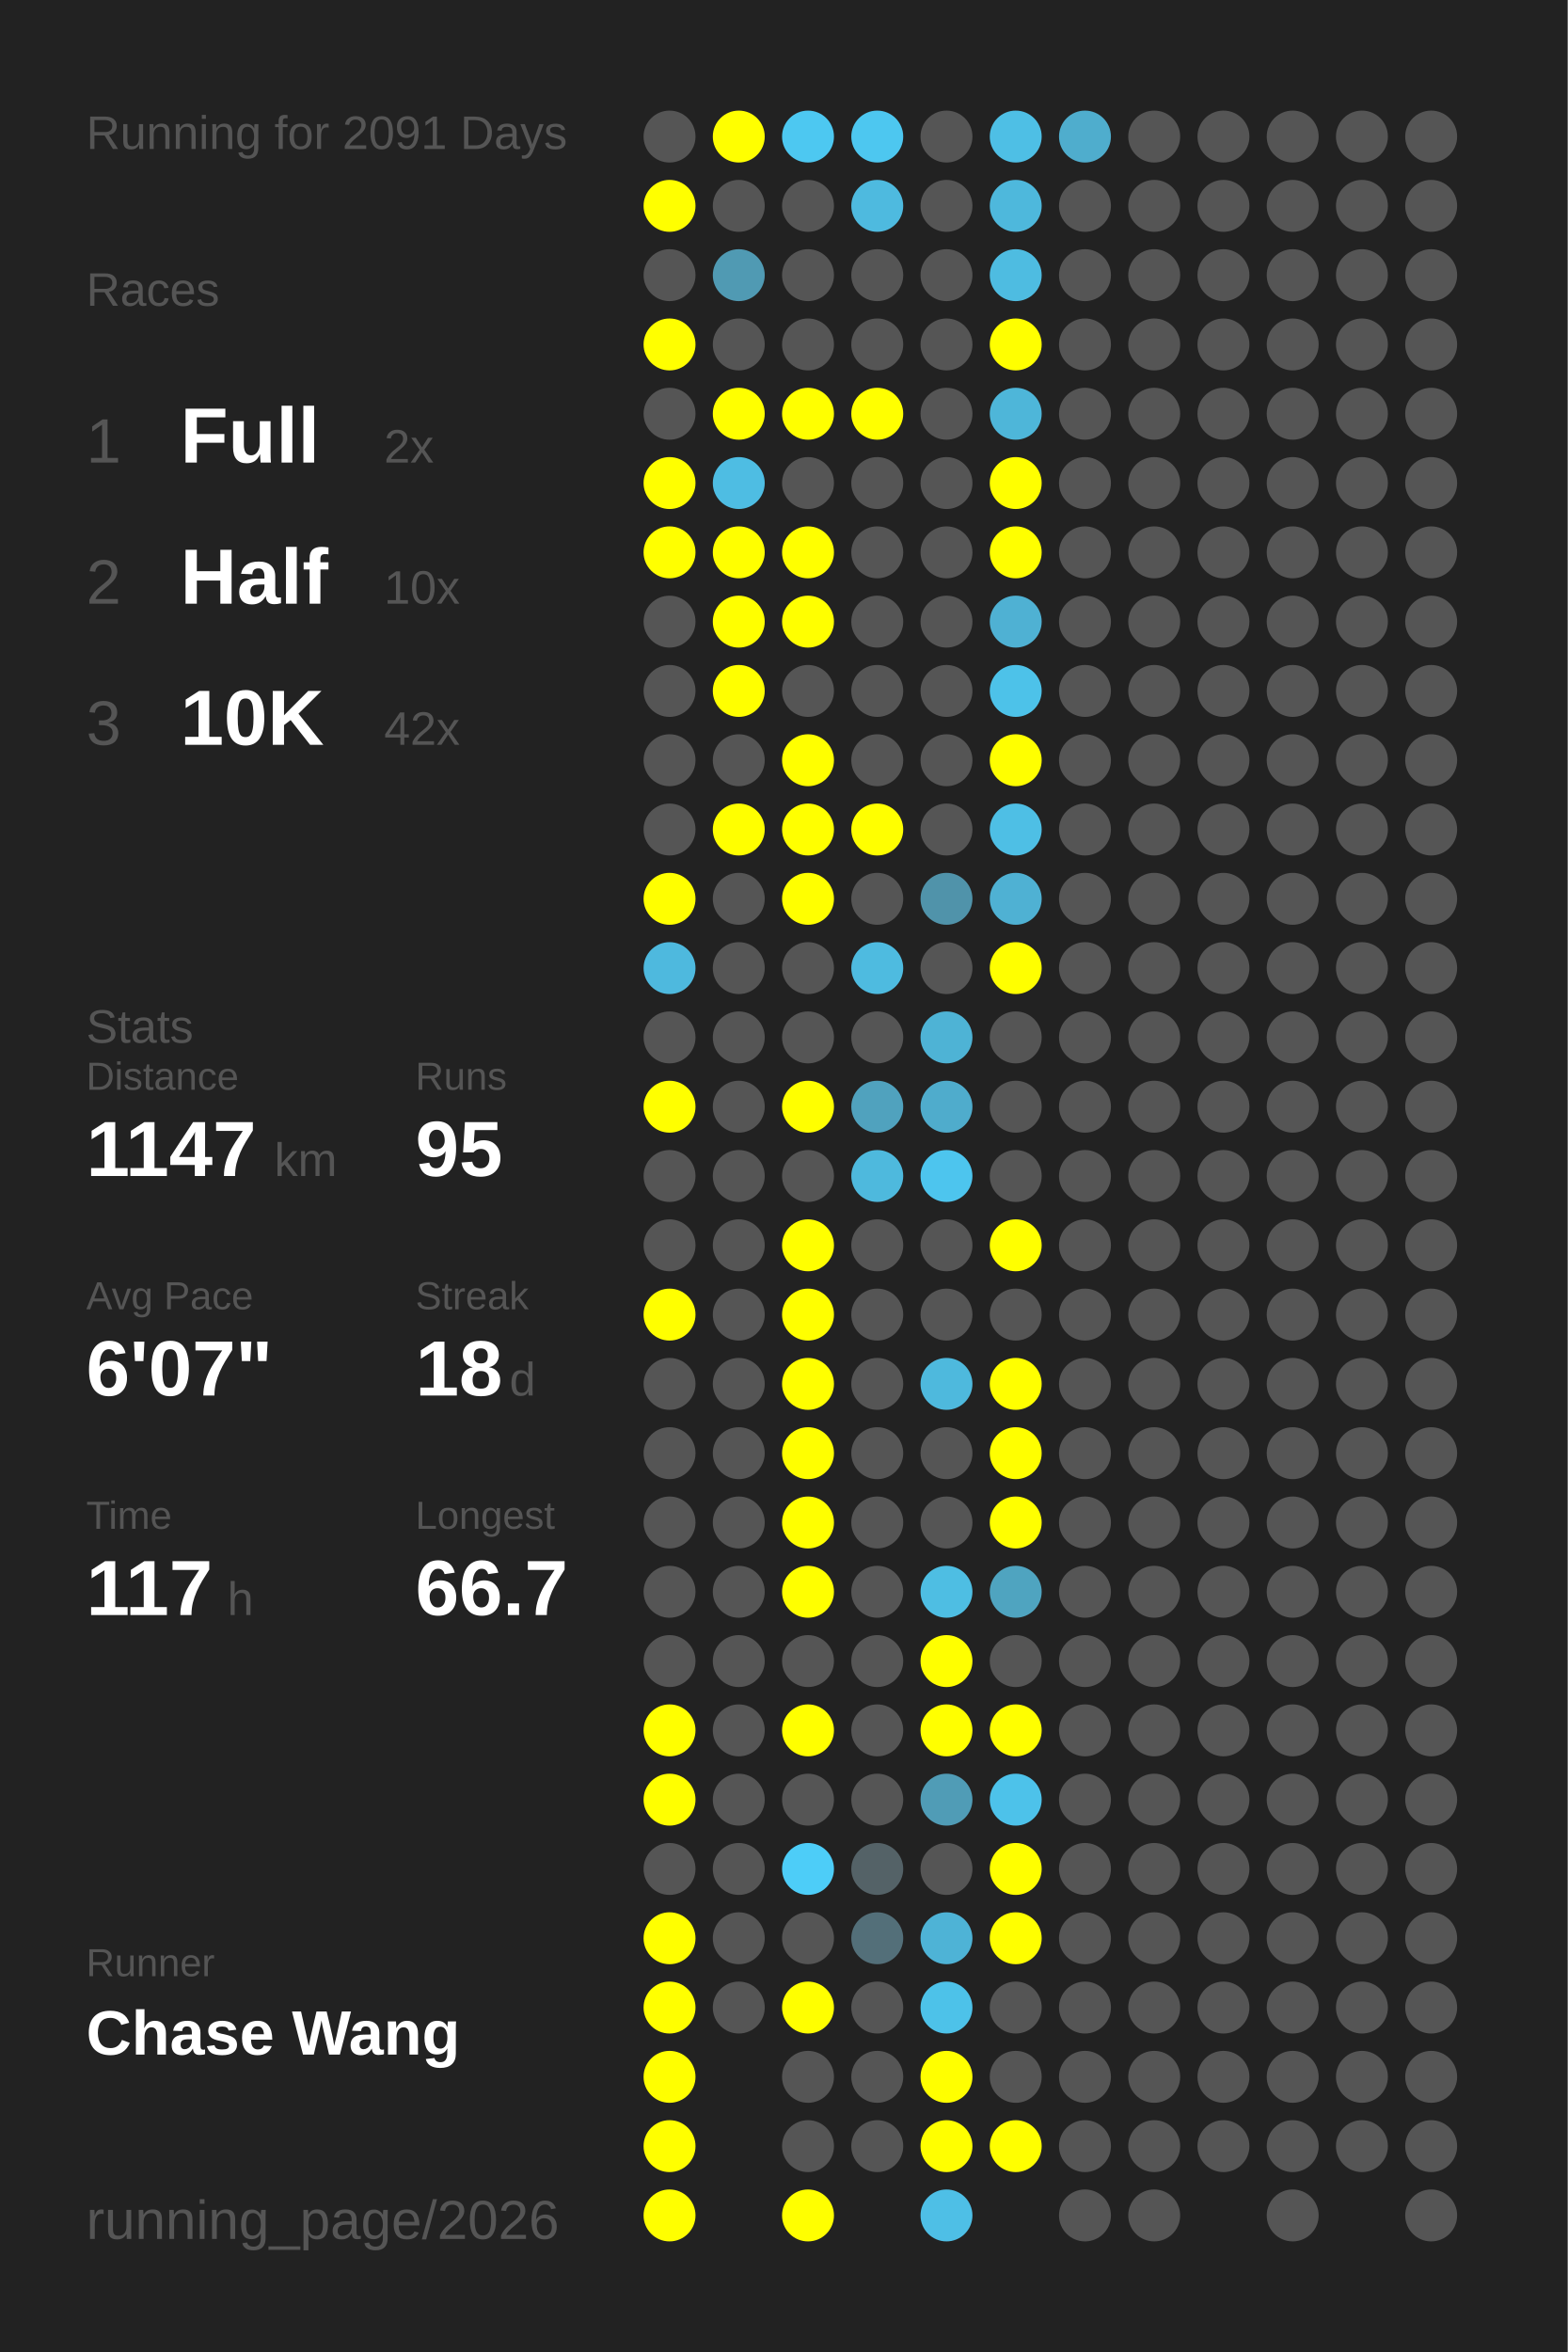
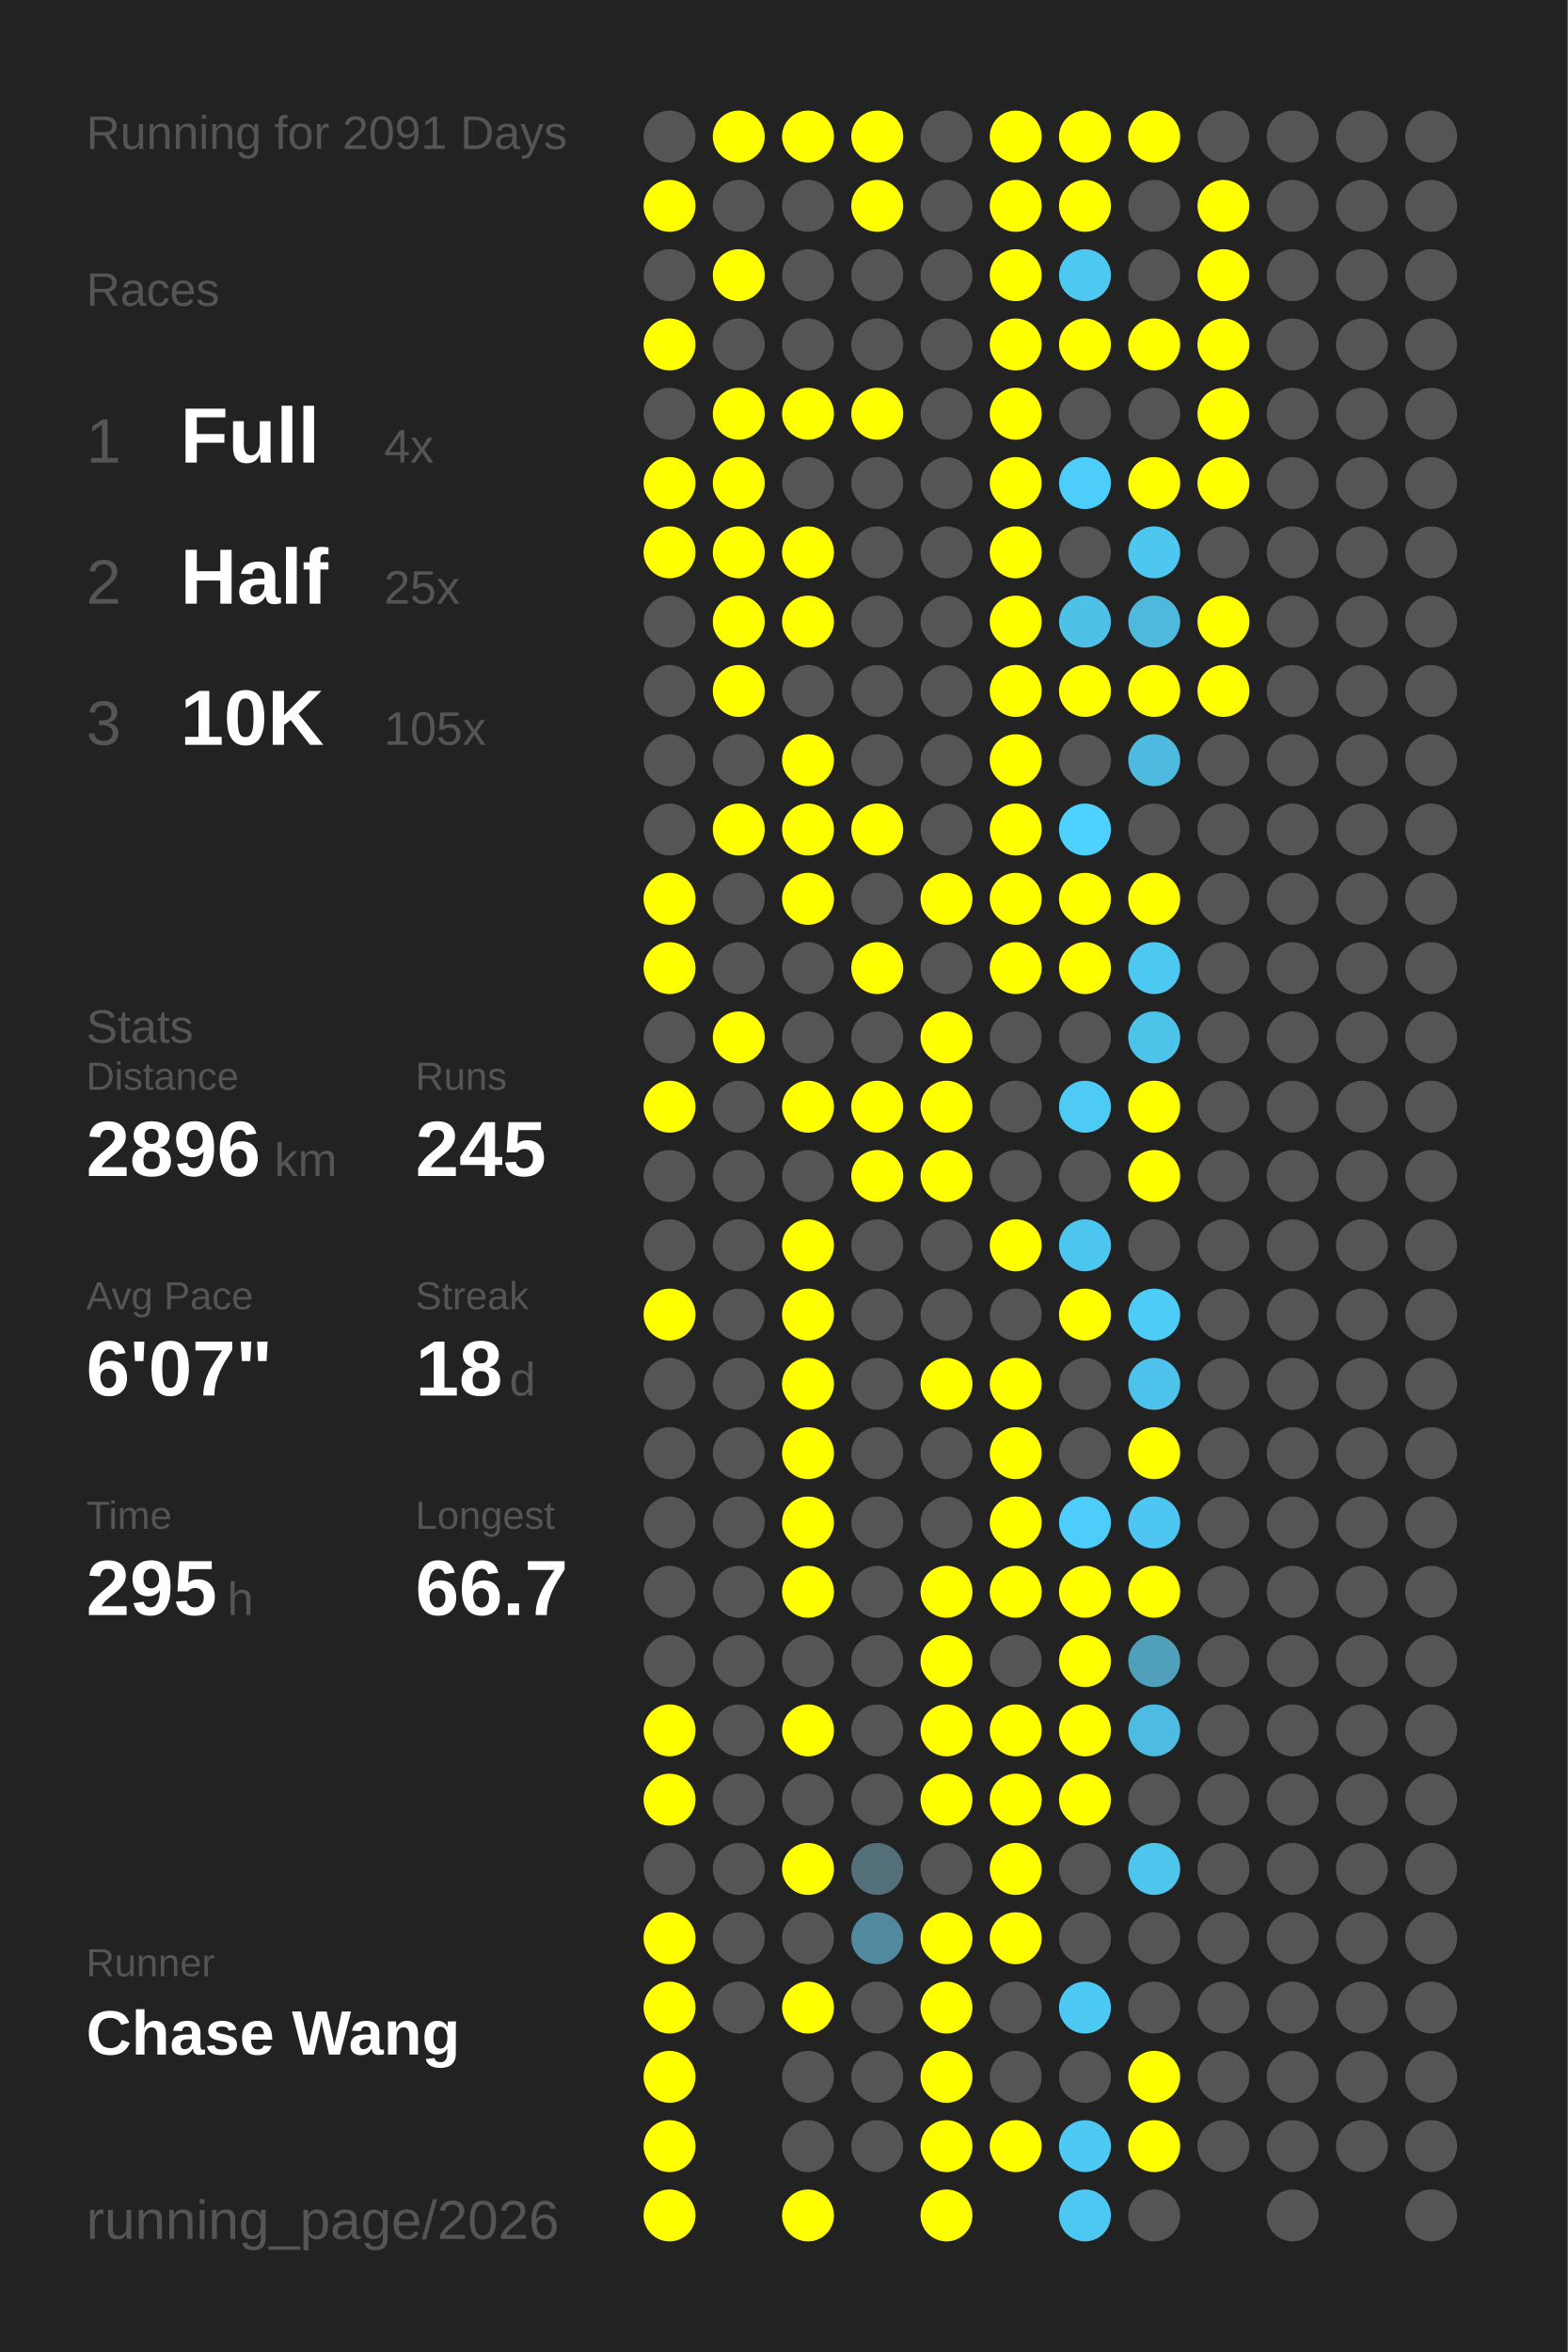
<svg xmlns="http://www.w3.org/2000/svg" baseProfile="full" height="300mm" version="1.1" viewBox="0,0,200,300" width="200mm">
  <defs />
  <rect fill="#222222" height="300" width="200" x="0" y="0" />
  <text fill="#555555" style="font-size:6px; font-family:Arial;" x="11" y="19">Running for 2091 Days</text>
  <text fill="#555555" style="font-size:6px; font-family:Arial;" x="11" y="39">Races</text>
  <text fill="#555555" style="font-size:8px; font-family:Arial;" x="11" y="59">1</text>
  <text fill="#FFFFFF" style="font-size:10px; font-family:Arial; font-weight:bold;" x="23" y="59">Full</text>
-   <text fill="#555555" style="font-size:6px; font-family:Arial;" x="49" y="59">2x</text>
+   <text fill="#555555" style="font-size:6px; font-family:Arial;" x="49" y="59">4x</text>
  <text fill="#555555" style="font-size:8px; font-family:Arial;" x="11" y="77">2</text>
  <text fill="#FFFFFF" style="font-size:10px; font-family:Arial; font-weight:bold;" x="23" y="77">Half</text>
-   <text fill="#555555" style="font-size:6px; font-family:Arial;" x="49" y="77">10x</text>
+   <text fill="#555555" style="font-size:6px; font-family:Arial;" x="49" y="77">25x</text>
  <text fill="#555555" style="font-size:8px; font-family:Arial;" x="11" y="95">3</text>
  <text fill="#FFFFFF" style="font-size:10px; font-family:Arial; font-weight:bold;" x="23" y="95">10K</text>
-   <text fill="#555555" style="font-size:6px; font-family:Arial;" x="49" y="95">42x</text>
+   <text fill="#555555" style="font-size:6px; font-family:Arial;" x="49" y="95">105x</text>
  <text fill="#555555" style="font-size:6px; font-family:Arial;" x="11" y="133">Stats</text>
  <text fill="#555555" style="font-size:5px; font-family:Arial;" x="11" y="139">Distance</text>
-   <text fill="#FFFFFF" style="font-size:10px; font-family:Arial; font-weight:bold;" x="11" y="150">1147</text>
+   <text fill="#FFFFFF" style="font-size:10px; font-family:Arial; font-weight:bold;" x="11" y="150">2896</text>
  <text fill="#555555" style="font-size:6px; font-family:Arial;" x="35" y="150">km</text>
  <text fill="#555555" style="font-size:5px; font-family:Arial;" x="53" y="139">Runs</text>
-   <text fill="#FFFFFF" style="font-size:10px; font-family:Arial; font-weight:bold;" x="53" y="150">95</text>
+   <text fill="#FFFFFF" style="font-size:10px; font-family:Arial; font-weight:bold;" x="53" y="150">245</text>
  <text fill="#555555" style="font-size:5px; font-family:Arial;" x="11" y="167">Avg Pace</text>
  <text fill="#FFFFFF" style="font-size:10px; font-family:Arial; font-weight:bold;" x="11" y="178">6'07"</text>
  <text fill="#555555" style="font-size:5px; font-family:Arial;" x="53" y="167">Streak</text>
  <text fill="#FFFFFF" style="font-size:10px; font-family:Arial; font-weight:bold;" x="53" y="178">18</text>
  <text fill="#555555" style="font-size:6px; font-family:Arial;" x="65" y="178">d</text>
  <text fill="#555555" style="font-size:5px; font-family:Arial;" x="11" y="195">Time</text>
-   <text fill="#FFFFFF" style="font-size:10px; font-family:Arial; font-weight:bold;" x="11" y="206">117</text>
+   <text fill="#FFFFFF" style="font-size:10px; font-family:Arial; font-weight:bold;" x="11" y="206">295</text>
  <text fill="#555555" style="font-size:6px; font-family:Arial;" x="29" y="206">h</text>
  <text fill="#555555" style="font-size:5px; font-family:Arial;" x="53" y="195">Longest</text>
  <text fill="#FFFFFF" style="font-size:10px; font-family:Arial; font-weight:bold;" x="53" y="206">66.7</text>
  <text fill="#555555" style="font-size:5px; font-family:Arial;" x="11" y="252.065">Runner</text>
  <text fill="#FFFFFF" style="font-size:8px; font-family:Arial; font-weight:bold;" x="11" y="262.065">Chase Wang</text>
  <text fill="#555555" style="font-size:7px; font-family:Arial;" x="11" y="285.581">running_page/2026</text>
  <circle cx="85.417" cy="17.419" fill="#555555" r="3.312" />
  <circle cx="85.417" cy="26.258" fill="#FFFF00" r="3.312" />
  <circle cx="85.417" cy="35.097" fill="#555555" r="3.312" />
  <circle cx="85.417" cy="43.935" fill="#FFFF00" r="3.312" />
  <circle cx="85.417" cy="52.774" fill="#555555" r="3.312" />
  <circle cx="85.417" cy="61.613" fill="#FFFF00" r="3.312" />
  <circle cx="85.417" cy="70.452" fill="#FFFF00" r="3.312" />
  <circle cx="85.417" cy="79.29" fill="#555555" r="3.312" />
  <circle cx="85.417" cy="88.129" fill="#555555" r="3.312" />
  <circle cx="85.417" cy="96.968" fill="#555555" r="3.312" />
  <circle cx="85.417" cy="105.806" fill="#555555" r="3.312" />
  <circle cx="85.417" cy="114.645" fill="#FFFF00" r="3.312" />
-   <circle cx="85.417" cy="123.484" fill="#4eb9de" r="3.312" />
+   <circle cx="85.417" cy="123.484" fill="#FFFF00" r="3.312" />
  <circle cx="85.417" cy="132.323" fill="#555555" r="3.312" />
  <circle cx="85.417" cy="141.161" fill="#FFFF00" r="3.312" />
  <circle cx="85.417" cy="150" fill="#555555" r="3.312" />
  <circle cx="85.417" cy="158.839" fill="#555555" r="3.312" />
  <circle cx="85.417" cy="167.677" fill="#FFFF00" r="3.312" />
  <circle cx="85.417" cy="176.516" fill="#555555" r="3.312" />
  <circle cx="85.417" cy="185.355" fill="#555555" r="3.312" />
  <circle cx="85.417" cy="194.194" fill="#555555" r="3.312" />
  <circle cx="85.417" cy="203.032" fill="#555555" r="3.312" />
  <circle cx="85.417" cy="211.871" fill="#555555" r="3.312" />
  <circle cx="85.417" cy="220.71" fill="#FFFF00" r="3.312" />
  <circle cx="85.417" cy="229.548" fill="#FFFF00" r="3.312" />
  <circle cx="85.417" cy="238.387" fill="#555555" r="3.312" />
  <circle cx="85.417" cy="247.226" fill="#FFFF00" r="3.312" />
  <circle cx="85.417" cy="256.065" fill="#FFFF00" r="3.312" />
  <circle cx="85.417" cy="264.903" fill="#FFFF00" r="3.312" />
  <circle cx="85.417" cy="273.742" fill="#FFFF00" r="3.312" />
  <circle cx="85.417" cy="282.581" fill="#FFFF00" r="3.312" />
  <circle cx="94.25" cy="17.419" fill="#FFFF00" r="3.312" />
  <circle cx="94.25" cy="26.258" fill="#555555" r="3.312" />
-   <circle cx="94.25" cy="35.097" fill="#509ab3" r="3.312" />
+   <circle cx="94.25" cy="35.097" fill="#FFFF00" r="3.312" />
  <circle cx="94.25" cy="43.935" fill="#555555" r="3.312" />
  <circle cx="94.25" cy="52.774" fill="#FFFF00" r="3.312" />
-   <circle cx="94.25" cy="61.613" fill="#4ebde3" r="3.312" />
+   <circle cx="94.25" cy="61.613" fill="#FFFF00" r="3.312" />
  <circle cx="94.25" cy="70.452" fill="#FFFF00" r="3.312" />
  <circle cx="94.25" cy="79.29" fill="#FFFF00" r="3.312" />
  <circle cx="94.25" cy="88.129" fill="#FFFF00" r="3.312" />
  <circle cx="94.25" cy="96.968" fill="#555555" r="3.312" />
  <circle cx="94.25" cy="105.806" fill="#FFFF00" r="3.312" />
  <circle cx="94.25" cy="114.645" fill="#555555" r="3.312" />
  <circle cx="94.25" cy="123.484" fill="#555555" r="3.312" />
-   <circle cx="94.25" cy="132.323" fill="#555555" r="3.312" />
+   <circle cx="94.25" cy="132.323" fill="#FFFF00" r="3.312" />
  <circle cx="94.25" cy="141.161" fill="#555555" r="3.312" />
  <circle cx="94.25" cy="150" fill="#555555" r="3.312" />
  <circle cx="94.25" cy="158.839" fill="#555555" r="3.312" />
  <circle cx="94.25" cy="167.677" fill="#555555" r="3.312" />
  <circle cx="94.25" cy="176.516" fill="#555555" r="3.312" />
  <circle cx="94.25" cy="185.355" fill="#555555" r="3.312" />
  <circle cx="94.25" cy="194.194" fill="#555555" r="3.312" />
  <circle cx="94.25" cy="203.032" fill="#555555" r="3.312" />
  <circle cx="94.25" cy="211.871" fill="#555555" r="3.312" />
  <circle cx="94.25" cy="220.71" fill="#555555" r="3.312" />
  <circle cx="94.25" cy="229.548" fill="#555555" r="3.312" />
  <circle cx="94.25" cy="238.387" fill="#555555" r="3.312" />
  <circle cx="94.25" cy="247.226" fill="#555555" r="3.312" />
  <circle cx="94.25" cy="256.065" fill="#555555" r="3.312" />
-   <circle cx="103.083" cy="17.419" fill="#4dc8f1" r="3.312" />
+   <circle cx="103.083" cy="17.419" fill="#FFFF00" r="3.312" />
  <circle cx="103.083" cy="26.258" fill="#555555" r="3.312" />
  <circle cx="103.083" cy="35.097" fill="#555555" r="3.312" />
  <circle cx="103.083" cy="43.935" fill="#555555" r="3.312" />
  <circle cx="103.083" cy="52.774" fill="#FFFF00" r="3.312" />
  <circle cx="103.083" cy="61.613" fill="#555555" r="3.312" />
  <circle cx="103.083" cy="70.452" fill="#FFFF00" r="3.312" />
  <circle cx="103.083" cy="79.29" fill="#FFFF00" r="3.312" />
  <circle cx="103.083" cy="88.129" fill="#555555" r="3.312" />
  <circle cx="103.083" cy="96.968" fill="#FFFF00" r="3.312" />
  <circle cx="103.083" cy="105.806" fill="#FFFF00" r="3.312" />
  <circle cx="103.083" cy="114.645" fill="#FFFF00" r="3.312" />
  <circle cx="103.083" cy="123.484" fill="#555555" r="3.312" />
  <circle cx="103.083" cy="132.323" fill="#555555" r="3.312" />
  <circle cx="103.083" cy="141.161" fill="#FFFF00" r="3.312" />
  <circle cx="103.083" cy="150" fill="#555555" r="3.312" />
  <circle cx="103.083" cy="158.839" fill="#FFFF00" r="3.312" />
  <circle cx="103.083" cy="167.677" fill="#FFFF00" r="3.312" />
  <circle cx="103.083" cy="176.516" fill="#FFFF00" r="3.312" />
  <circle cx="103.083" cy="185.355" fill="#FFFF00" r="3.312" />
  <circle cx="103.083" cy="194.194" fill="#FFFF00" r="3.312" />
  <circle cx="103.083" cy="203.032" fill="#FFFF00" r="3.312" />
  <circle cx="103.083" cy="211.871" fill="#555555" r="3.312" />
  <circle cx="103.083" cy="220.71" fill="#FFFF00" r="3.312" />
  <circle cx="103.083" cy="229.548" fill="#555555" r="3.312" />
-   <circle cx="103.083" cy="238.387" fill="#4dcdf8" r="3.312" />
+   <circle cx="103.083" cy="238.387" fill="#FFFF00" r="3.312" />
  <circle cx="103.083" cy="247.226" fill="#555555" r="3.312" />
  <circle cx="103.083" cy="256.065" fill="#FFFF00" r="3.312" />
  <circle cx="103.083" cy="264.903" fill="#555555" r="3.312" />
  <circle cx="103.083" cy="273.742" fill="#555555" r="3.312" />
  <circle cx="103.083" cy="282.581" fill="#FFFF00" r="3.312" />
-   <circle cx="111.917" cy="17.419" fill="#4dc7f0" r="3.312" />
-   <circle cx="111.917" cy="26.258" fill="#4ebadf" r="3.312" />
+   <circle cx="111.917" cy="17.419" fill="#FFFF00" r="3.312" />
+   <circle cx="111.917" cy="26.258" fill="#FFFF00" r="3.312" />
  <circle cx="111.917" cy="35.097" fill="#555555" r="3.312" />
  <circle cx="111.917" cy="43.935" fill="#555555" r="3.312" />
  <circle cx="111.917" cy="52.774" fill="#FFFF00" r="3.312" />
  <circle cx="111.917" cy="61.613" fill="#555555" r="3.312" />
  <circle cx="111.917" cy="70.452" fill="#555555" r="3.312" />
  <circle cx="111.917" cy="79.29" fill="#555555" r="3.312" />
  <circle cx="111.917" cy="88.129" fill="#555555" r="3.312" />
  <circle cx="111.917" cy="96.968" fill="#555555" r="3.312" />
  <circle cx="111.917" cy="105.806" fill="#FFFF00" r="3.312" />
  <circle cx="111.917" cy="114.645" fill="#555555" r="3.312" />
-   <circle cx="111.917" cy="123.484" fill="#4ebbe0" r="3.312" />
+   <circle cx="111.917" cy="123.484" fill="#FFFF00" r="3.312" />
  <circle cx="111.917" cy="132.323" fill="#555555" r="3.312" />
-   <circle cx="111.917" cy="141.161" fill="#50a2be" r="3.312" />
-   <circle cx="111.917" cy="150" fill="#4eb9dd" r="3.312" />
+   <circle cx="111.917" cy="141.161" fill="#FFFF00" r="3.312" />
+   <circle cx="111.917" cy="150" fill="#FFFF00" r="3.312" />
  <circle cx="111.917" cy="158.839" fill="#555555" r="3.312" />
  <circle cx="111.917" cy="167.677" fill="#555555" r="3.312" />
  <circle cx="111.917" cy="176.516" fill="#555555" r="3.312" />
  <circle cx="111.917" cy="185.355" fill="#555555" r="3.312" />
  <circle cx="111.917" cy="194.194" fill="#555555" r="3.312" />
  <circle cx="111.917" cy="203.032" fill="#555555" r="3.312" />
  <circle cx="111.917" cy="211.871" fill="#555555" r="3.312" />
  <circle cx="111.917" cy="220.71" fill="#555555" r="3.312" />
  <circle cx="111.917" cy="229.548" fill="#555555" r="3.312" />
-   <circle cx="111.917" cy="238.387" fill="#546267" r="3.312" />
-   <circle cx="111.917" cy="247.226" fill="#536f79" r="3.312" />
+   <circle cx="111.917" cy="238.387" fill="#53707a" r="3.312" />
+   <circle cx="111.917" cy="247.226" fill="#518a9e" r="3.312" />
  <circle cx="111.917" cy="256.065" fill="#555555" r="3.312" />
  <circle cx="111.917" cy="264.903" fill="#555555" r="3.312" />
  <circle cx="111.917" cy="273.742" fill="#555555" r="3.312" />
  <circle cx="120.75" cy="17.419" fill="#555555" r="3.312" />
  <circle cx="120.75" cy="26.258" fill="#555555" r="3.312" />
  <circle cx="120.75" cy="35.097" fill="#555555" r="3.312" />
  <circle cx="120.75" cy="43.935" fill="#555555" r="3.312" />
  <circle cx="120.75" cy="52.774" fill="#555555" r="3.312" />
  <circle cx="120.75" cy="61.613" fill="#555555" r="3.312" />
  <circle cx="120.75" cy="70.452" fill="#555555" r="3.312" />
  <circle cx="120.75" cy="79.29" fill="#555555" r="3.312" />
  <circle cx="120.75" cy="88.129" fill="#555555" r="3.312" />
  <circle cx="120.75" cy="96.968" fill="#555555" r="3.312" />
  <circle cx="120.75" cy="105.806" fill="#555555" r="3.312" />
-   <circle cx="120.75" cy="114.645" fill="#5093aa" r="3.312" />
+   <circle cx="120.75" cy="114.645" fill="#FFFF00" r="3.312" />
  <circle cx="120.75" cy="123.484" fill="#555555" r="3.312" />
-   <circle cx="120.75" cy="132.323" fill="#4eb3d5" r="3.312" />
-   <circle cx="120.75" cy="141.161" fill="#4faccc" r="3.312" />
-   <circle cx="120.75" cy="150" fill="#4dc5ee" r="3.312" />
+   <circle cx="120.75" cy="132.323" fill="#FFFF00" r="3.312" />
+   <circle cx="120.75" cy="141.161" fill="#FFFF00" r="3.312" />
+   <circle cx="120.75" cy="150" fill="#FFFF00" r="3.312" />
  <circle cx="120.75" cy="158.839" fill="#555555" r="3.312" />
  <circle cx="120.75" cy="167.677" fill="#555555" r="3.312" />
-   <circle cx="120.75" cy="176.516" fill="#4eb9dd" r="3.312" />
+   <circle cx="120.75" cy="176.516" fill="#FFFF00" r="3.312" />
  <circle cx="120.75" cy="185.355" fill="#555555" r="3.312" />
  <circle cx="120.75" cy="194.194" fill="#555555" r="3.312" />
-   <circle cx="120.75" cy="203.032" fill="#4ebee3" r="3.312" />
+   <circle cx="120.75" cy="203.032" fill="#FFFF00" r="3.312" />
  <circle cx="120.75" cy="211.871" fill="#FFFF00" r="3.312" />
  <circle cx="120.75" cy="220.71" fill="#FFFF00" r="3.312" />
-   <circle cx="120.75" cy="229.548" fill="#509cb6" r="3.312" />
+   <circle cx="120.75" cy="229.548" fill="#FFFF00" r="3.312" />
  <circle cx="120.75" cy="238.387" fill="#555555" r="3.312" />
-   <circle cx="120.75" cy="247.226" fill="#4eb3d6" r="3.312" />
-   <circle cx="120.75" cy="256.065" fill="#4dc2e9" r="3.312" />
+   <circle cx="120.75" cy="247.226" fill="#FFFF00" r="3.312" />
+   <circle cx="120.75" cy="256.065" fill="#FFFF00" r="3.312" />
  <circle cx="120.75" cy="264.903" fill="#FFFF00" r="3.312" />
  <circle cx="120.75" cy="273.742" fill="#FFFF00" r="3.312" />
-   <circle cx="120.75" cy="282.581" fill="#4ebfe6" r="3.312" />
-   <circle cx="129.583" cy="17.419" fill="#4ebfe5" r="3.312" />
-   <circle cx="129.583" cy="26.258" fill="#4eb8dc" r="3.312" />
-   <circle cx="129.583" cy="35.097" fill="#4ebce1" r="3.312" />
+   <circle cx="120.75" cy="282.581" fill="#FFFF00" r="3.312" />
+   <circle cx="129.583" cy="17.419" fill="#FFFF00" r="3.312" />
+   <circle cx="129.583" cy="26.258" fill="#FFFF00" r="3.312" />
+   <circle cx="129.583" cy="35.097" fill="#FFFF00" r="3.312" />
  <circle cx="129.583" cy="43.935" fill="#FFFF00" r="3.312" />
-   <circle cx="129.583" cy="52.774" fill="#4eb6d9" r="3.312" />
+   <circle cx="129.583" cy="52.774" fill="#FFFF00" r="3.312" />
  <circle cx="129.583" cy="61.613" fill="#FFFF00" r="3.312" />
  <circle cx="129.583" cy="70.452" fill="#FFFF00" r="3.312" />
-   <circle cx="129.583" cy="79.29" fill="#4fb1d3" r="3.312" />
-   <circle cx="129.583" cy="88.129" fill="#4dc2e9" r="3.312" />
+   <circle cx="129.583" cy="79.29" fill="#FFFF00" r="3.312" />
+   <circle cx="129.583" cy="88.129" fill="#FFFF00" r="3.312" />
  <circle cx="129.583" cy="96.968" fill="#FFFF00" r="3.312" />
-   <circle cx="129.583" cy="105.806" fill="#4ebfe5" r="3.312" />
-   <circle cx="129.583" cy="114.645" fill="#4fb1d3" r="3.312" />
+   <circle cx="129.583" cy="105.806" fill="#FFFF00" r="3.312" />
+   <circle cx="129.583" cy="114.645" fill="#FFFF00" r="3.312" />
  <circle cx="129.583" cy="123.484" fill="#FFFF00" r="3.312" />
  <circle cx="129.583" cy="132.323" fill="#555555" r="3.312" />
  <circle cx="129.583" cy="141.161" fill="#555555" r="3.312" />
  <circle cx="129.583" cy="150" fill="#555555" r="3.312" />
  <circle cx="129.583" cy="158.839" fill="#FFFF00" r="3.312" />
  <circle cx="129.583" cy="167.677" fill="#555555" r="3.312" />
  <circle cx="129.583" cy="176.516" fill="#FFFF00" r="3.312" />
  <circle cx="129.583" cy="185.355" fill="#FFFF00" r="3.312" />
  <circle cx="129.583" cy="194.194" fill="#FFFF00" r="3.312" />
-   <circle cx="129.583" cy="203.032" fill="#4fa4c0" r="3.312" />
+   <circle cx="129.583" cy="203.032" fill="#FFFF00" r="3.312" />
  <circle cx="129.583" cy="211.871" fill="#555555" r="3.312" />
  <circle cx="129.583" cy="220.71" fill="#FFFF00" r="3.312" />
-   <circle cx="129.583" cy="229.548" fill="#4dc2ea" r="3.312" />
+   <circle cx="129.583" cy="229.548" fill="#FFFF00" r="3.312" />
  <circle cx="129.583" cy="238.387" fill="#FFFF00" r="3.312" />
  <circle cx="129.583" cy="247.226" fill="#FFFF00" r="3.312" />
  <circle cx="129.583" cy="256.065" fill="#555555" r="3.312" />
  <circle cx="129.583" cy="264.903" fill="#555555" r="3.312" />
  <circle cx="129.583" cy="273.742" fill="#FFFF00" r="3.312" />
-   <circle cx="138.417" cy="17.419" fill="#4fadcd" r="3.312" />
-   <circle cx="138.417" cy="26.258" fill="#555555" r="3.312" />
-   <circle cx="138.417" cy="35.097" fill="#555555" r="3.312" />
-   <circle cx="138.417" cy="43.935" fill="#555555" r="3.312" />
+   <circle cx="138.417" cy="17.419" fill="#FFFF00" r="3.312" />
+   <circle cx="138.417" cy="26.258" fill="#FFFF00" r="3.312" />
+   <circle cx="138.417" cy="35.097" fill="#4dc8f1" r="3.312" />
+   <circle cx="138.417" cy="43.935" fill="#FFFF00" r="3.312" />
  <circle cx="138.417" cy="52.774" fill="#555555" r="3.312" />
-   <circle cx="138.417" cy="61.613" fill="#555555" r="3.312" />
+   <circle cx="138.417" cy="61.613" fill="#4dcefa" r="3.312" />
  <circle cx="138.417" cy="70.452" fill="#555555" r="3.312" />
-   <circle cx="138.417" cy="79.29" fill="#555555" r="3.312" />
-   <circle cx="138.417" cy="88.129" fill="#555555" r="3.312" />
+   <circle cx="138.417" cy="79.29" fill="#4ec1e8" r="3.312" />
+   <circle cx="138.417" cy="88.129" fill="#FFFF00" r="3.312" />
  <circle cx="138.417" cy="96.968" fill="#555555" r="3.312" />
-   <circle cx="138.417" cy="105.806" fill="#555555" r="3.312" />
-   <circle cx="138.417" cy="114.645" fill="#555555" r="3.312" />
-   <circle cx="138.417" cy="123.484" fill="#555555" r="3.312" />
+   <circle cx="138.417" cy="105.806" fill="#4dd1fe" r="3.312" />
+   <circle cx="138.417" cy="114.645" fill="#FFFF00" r="3.312" />
+   <circle cx="138.417" cy="123.484" fill="#FFFF00" r="3.312" />
  <circle cx="138.417" cy="132.323" fill="#555555" r="3.312" />
-   <circle cx="138.417" cy="141.161" fill="#555555" r="3.312" />
+   <circle cx="138.417" cy="141.161" fill="#4dcbf5" r="3.312" />
  <circle cx="138.417" cy="150" fill="#555555" r="3.312" />
-   <circle cx="138.417" cy="158.839" fill="#555555" r="3.312" />
-   <circle cx="138.417" cy="167.677" fill="#555555" r="3.312" />
+   <circle cx="138.417" cy="158.839" fill="#4dc6ef" r="3.312" />
+   <circle cx="138.417" cy="167.677" fill="#FFFF00" r="3.312" />
  <circle cx="138.417" cy="176.516" fill="#555555" r="3.312" />
  <circle cx="138.417" cy="185.355" fill="#555555" r="3.312" />
-   <circle cx="138.417" cy="194.194" fill="#555555" r="3.312" />
-   <circle cx="138.417" cy="203.032" fill="#555555" r="3.312" />
-   <circle cx="138.417" cy="211.871" fill="#555555" r="3.312" />
-   <circle cx="138.417" cy="220.71" fill="#555555" r="3.312" />
-   <circle cx="138.417" cy="229.548" fill="#555555" r="3.312" />
+   <circle cx="138.417" cy="194.194" fill="#4dcefa" r="3.312" />
+   <circle cx="138.417" cy="203.032" fill="#FFFF00" r="3.312" />
+   <circle cx="138.417" cy="211.871" fill="#FFFF00" r="3.312" />
+   <circle cx="138.417" cy="220.71" fill="#FFFF00" r="3.312" />
+   <circle cx="138.417" cy="229.548" fill="#FFFF00" r="3.312" />
  <circle cx="138.417" cy="238.387" fill="#555555" r="3.312" />
  <circle cx="138.417" cy="247.226" fill="#555555" r="3.312" />
-   <circle cx="138.417" cy="256.065" fill="#555555" r="3.312" />
+   <circle cx="138.417" cy="256.065" fill="#4dcaf4" r="3.312" />
  <circle cx="138.417" cy="264.903" fill="#555555" r="3.312" />
-   <circle cx="138.417" cy="273.742" fill="#555555" r="3.312" />
-   <circle cx="138.417" cy="282.581" fill="#555555" r="3.312" />
-   <circle cx="147.25" cy="17.419" fill="#555555" r="3.312" />
+   <circle cx="138.417" cy="273.742" fill="#4dc9f3" r="3.312" />
+   <circle cx="138.417" cy="282.581" fill="#4dc8f2" r="3.312" />
+   <circle cx="147.25" cy="17.419" fill="#FFFF00" r="3.312" />
  <circle cx="147.25" cy="26.258" fill="#555555" r="3.312" />
  <circle cx="147.25" cy="35.097" fill="#555555" r="3.312" />
-   <circle cx="147.25" cy="43.935" fill="#555555" r="3.312" />
+   <circle cx="147.25" cy="43.935" fill="#FFFF00" r="3.312" />
  <circle cx="147.25" cy="52.774" fill="#555555" r="3.312" />
-   <circle cx="147.25" cy="61.613" fill="#555555" r="3.312" />
-   <circle cx="147.25" cy="70.452" fill="#555555" r="3.312" />
-   <circle cx="147.25" cy="79.29" fill="#555555" r="3.312" />
-   <circle cx="147.25" cy="88.129" fill="#555555" r="3.312" />
-   <circle cx="147.25" cy="96.968" fill="#555555" r="3.312" />
+   <circle cx="147.25" cy="61.613" fill="#FFFF00" r="3.312" />
+   <circle cx="147.25" cy="70.452" fill="#4dc7f0" r="3.312" />
+   <circle cx="147.25" cy="79.29" fill="#4eb9dd" r="3.312" />
+   <circle cx="147.25" cy="88.129" fill="#FFFF00" r="3.312" />
+   <circle cx="147.25" cy="96.968" fill="#4ebadf" r="3.312" />
  <circle cx="147.25" cy="105.806" fill="#555555" r="3.312" />
-   <circle cx="147.25" cy="114.645" fill="#555555" r="3.312" />
-   <circle cx="147.25" cy="123.484" fill="#555555" r="3.312" />
-   <circle cx="147.25" cy="132.323" fill="#555555" r="3.312" />
-   <circle cx="147.25" cy="141.161" fill="#555555" r="3.312" />
-   <circle cx="147.25" cy="150" fill="#555555" r="3.312" />
+   <circle cx="147.25" cy="114.645" fill="#FFFF00" r="3.312" />
+   <circle cx="147.25" cy="123.484" fill="#4dc8f1" r="3.312" />
+   <circle cx="147.25" cy="132.323" fill="#4dc3ea" r="3.312" />
+   <circle cx="147.25" cy="141.161" fill="#FFFF00" r="3.312" />
+   <circle cx="147.25" cy="150" fill="#FFFF00" r="3.312" />
  <circle cx="147.25" cy="158.839" fill="#555555" r="3.312" />
-   <circle cx="147.25" cy="167.677" fill="#555555" r="3.312" />
-   <circle cx="147.25" cy="176.516" fill="#555555" r="3.312" />
-   <circle cx="147.25" cy="185.355" fill="#555555" r="3.312" />
-   <circle cx="147.25" cy="194.194" fill="#555555" r="3.312" />
-   <circle cx="147.25" cy="203.032" fill="#555555" r="3.312" />
-   <circle cx="147.25" cy="211.871" fill="#555555" r="3.312" />
-   <circle cx="147.25" cy="220.71" fill="#555555" r="3.312" />
+   <circle cx="147.25" cy="167.677" fill="#4dccf7" r="3.312" />
+   <circle cx="147.25" cy="176.516" fill="#4dc3eb" r="3.312" />
+   <circle cx="147.25" cy="185.355" fill="#FFFF00" r="3.312" />
+   <circle cx="147.25" cy="194.194" fill="#4dc7f1" r="3.312" />
+   <circle cx="147.25" cy="203.032" fill="#FFFF00" r="3.312" />
+   <circle cx="147.25" cy="211.871" fill="#50a0bb" r="3.312" />
+   <circle cx="147.25" cy="220.71" fill="#4ebce2" r="3.312" />
  <circle cx="147.25" cy="229.548" fill="#555555" r="3.312" />
-   <circle cx="147.25" cy="238.387" fill="#555555" r="3.312" />
+   <circle cx="147.25" cy="238.387" fill="#4dc5ed" r="3.312" />
  <circle cx="147.25" cy="247.226" fill="#555555" r="3.312" />
  <circle cx="147.25" cy="256.065" fill="#555555" r="3.312" />
-   <circle cx="147.25" cy="264.903" fill="#555555" r="3.312" />
-   <circle cx="147.25" cy="273.742" fill="#555555" r="3.312" />
+   <circle cx="147.25" cy="264.903" fill="#FFFF00" r="3.312" />
+   <circle cx="147.25" cy="273.742" fill="#FFFF00" r="3.312" />
  <circle cx="147.25" cy="282.581" fill="#555555" r="3.312" />
  <circle cx="156.083" cy="17.419" fill="#555555" r="3.312" />
-   <circle cx="156.083" cy="26.258" fill="#555555" r="3.312" />
-   <circle cx="156.083" cy="35.097" fill="#555555" r="3.312" />
-   <circle cx="156.083" cy="43.935" fill="#555555" r="3.312" />
-   <circle cx="156.083" cy="52.774" fill="#555555" r="3.312" />
-   <circle cx="156.083" cy="61.613" fill="#555555" r="3.312" />
+   <circle cx="156.083" cy="26.258" fill="#FFFF00" r="3.312" />
+   <circle cx="156.083" cy="35.097" fill="#FFFF00" r="3.312" />
+   <circle cx="156.083" cy="43.935" fill="#FFFF00" r="3.312" />
+   <circle cx="156.083" cy="52.774" fill="#FFFF00" r="3.312" />
+   <circle cx="156.083" cy="61.613" fill="#FFFF00" r="3.312" />
  <circle cx="156.083" cy="70.452" fill="#555555" r="3.312" />
-   <circle cx="156.083" cy="79.29" fill="#555555" r="3.312" />
-   <circle cx="156.083" cy="88.129" fill="#555555" r="3.312" />
+   <circle cx="156.083" cy="79.29" fill="#FFFF00" r="3.312" />
+   <circle cx="156.083" cy="88.129" fill="#FFFF00" r="3.312" />
  <circle cx="156.083" cy="96.968" fill="#555555" r="3.312" />
  <circle cx="156.083" cy="105.806" fill="#555555" r="3.312" />
  <circle cx="156.083" cy="114.645" fill="#555555" r="3.312" />
  <circle cx="156.083" cy="123.484" fill="#555555" r="3.312" />
  <circle cx="156.083" cy="132.323" fill="#555555" r="3.312" />
  <circle cx="156.083" cy="141.161" fill="#555555" r="3.312" />
  <circle cx="156.083" cy="150" fill="#555555" r="3.312" />
  <circle cx="156.083" cy="158.839" fill="#555555" r="3.312" />
  <circle cx="156.083" cy="167.677" fill="#555555" r="3.312" />
  <circle cx="156.083" cy="176.516" fill="#555555" r="3.312" />
  <circle cx="156.083" cy="185.355" fill="#555555" r="3.312" />
  <circle cx="156.083" cy="194.194" fill="#555555" r="3.312" />
  <circle cx="156.083" cy="203.032" fill="#555555" r="3.312" />
  <circle cx="156.083" cy="211.871" fill="#555555" r="3.312" />
  <circle cx="156.083" cy="220.71" fill="#555555" r="3.312" />
  <circle cx="156.083" cy="229.548" fill="#555555" r="3.312" />
  <circle cx="156.083" cy="238.387" fill="#555555" r="3.312" />
  <circle cx="156.083" cy="247.226" fill="#555555" r="3.312" />
  <circle cx="156.083" cy="256.065" fill="#555555" r="3.312" />
  <circle cx="156.083" cy="264.903" fill="#555555" r="3.312" />
  <circle cx="156.083" cy="273.742" fill="#555555" r="3.312" />
  <circle cx="164.917" cy="17.419" fill="#555555" r="3.312" />
  <circle cx="164.917" cy="26.258" fill="#555555" r="3.312" />
  <circle cx="164.917" cy="35.097" fill="#555555" r="3.312" />
  <circle cx="164.917" cy="43.935" fill="#555555" r="3.312" />
  <circle cx="164.917" cy="52.774" fill="#555555" r="3.312" />
  <circle cx="164.917" cy="61.613" fill="#555555" r="3.312" />
  <circle cx="164.917" cy="70.452" fill="#555555" r="3.312" />
  <circle cx="164.917" cy="79.29" fill="#555555" r="3.312" />
  <circle cx="164.917" cy="88.129" fill="#555555" r="3.312" />
  <circle cx="164.917" cy="96.968" fill="#555555" r="3.312" />
  <circle cx="164.917" cy="105.806" fill="#555555" r="3.312" />
  <circle cx="164.917" cy="114.645" fill="#555555" r="3.312" />
  <circle cx="164.917" cy="123.484" fill="#555555" r="3.312" />
  <circle cx="164.917" cy="132.323" fill="#555555" r="3.312" />
  <circle cx="164.917" cy="141.161" fill="#555555" r="3.312" />
  <circle cx="164.917" cy="150" fill="#555555" r="3.312" />
  <circle cx="164.917" cy="158.839" fill="#555555" r="3.312" />
  <circle cx="164.917" cy="167.677" fill="#555555" r="3.312" />
  <circle cx="164.917" cy="176.516" fill="#555555" r="3.312" />
  <circle cx="164.917" cy="185.355" fill="#555555" r="3.312" />
  <circle cx="164.917" cy="194.194" fill="#555555" r="3.312" />
  <circle cx="164.917" cy="203.032" fill="#555555" r="3.312" />
  <circle cx="164.917" cy="211.871" fill="#555555" r="3.312" />
  <circle cx="164.917" cy="220.71" fill="#555555" r="3.312" />
  <circle cx="164.917" cy="229.548" fill="#555555" r="3.312" />
  <circle cx="164.917" cy="238.387" fill="#555555" r="3.312" />
  <circle cx="164.917" cy="247.226" fill="#555555" r="3.312" />
  <circle cx="164.917" cy="256.065" fill="#555555" r="3.312" />
  <circle cx="164.917" cy="264.903" fill="#555555" r="3.312" />
  <circle cx="164.917" cy="273.742" fill="#555555" r="3.312" />
  <circle cx="164.917" cy="282.581" fill="#555555" r="3.312" />
  <circle cx="173.75" cy="17.419" fill="#555555" r="3.312" />
  <circle cx="173.75" cy="26.258" fill="#555555" r="3.312" />
  <circle cx="173.75" cy="35.097" fill="#555555" r="3.312" />
  <circle cx="173.75" cy="43.935" fill="#555555" r="3.312" />
  <circle cx="173.75" cy="52.774" fill="#555555" r="3.312" />
  <circle cx="173.75" cy="61.613" fill="#555555" r="3.312" />
  <circle cx="173.75" cy="70.452" fill="#555555" r="3.312" />
  <circle cx="173.75" cy="79.29" fill="#555555" r="3.312" />
  <circle cx="173.75" cy="88.129" fill="#555555" r="3.312" />
  <circle cx="173.75" cy="96.968" fill="#555555" r="3.312" />
  <circle cx="173.75" cy="105.806" fill="#555555" r="3.312" />
  <circle cx="173.75" cy="114.645" fill="#555555" r="3.312" />
  <circle cx="173.75" cy="123.484" fill="#555555" r="3.312" />
  <circle cx="173.75" cy="132.323" fill="#555555" r="3.312" />
  <circle cx="173.75" cy="141.161" fill="#555555" r="3.312" />
  <circle cx="173.75" cy="150" fill="#555555" r="3.312" />
  <circle cx="173.75" cy="158.839" fill="#555555" r="3.312" />
  <circle cx="173.75" cy="167.677" fill="#555555" r="3.312" />
  <circle cx="173.75" cy="176.516" fill="#555555" r="3.312" />
  <circle cx="173.75" cy="185.355" fill="#555555" r="3.312" />
  <circle cx="173.75" cy="194.194" fill="#555555" r="3.312" />
  <circle cx="173.75" cy="203.032" fill="#555555" r="3.312" />
  <circle cx="173.75" cy="211.871" fill="#555555" r="3.312" />
  <circle cx="173.75" cy="220.71" fill="#555555" r="3.312" />
  <circle cx="173.75" cy="229.548" fill="#555555" r="3.312" />
  <circle cx="173.75" cy="238.387" fill="#555555" r="3.312" />
  <circle cx="173.75" cy="247.226" fill="#555555" r="3.312" />
  <circle cx="173.75" cy="256.065" fill="#555555" r="3.312" />
  <circle cx="173.75" cy="264.903" fill="#555555" r="3.312" />
  <circle cx="173.75" cy="273.742" fill="#555555" r="3.312" />
  <circle cx="182.583" cy="17.419" fill="#555555" r="3.312" />
  <circle cx="182.583" cy="26.258" fill="#555555" r="3.312" />
  <circle cx="182.583" cy="35.097" fill="#555555" r="3.312" />
  <circle cx="182.583" cy="43.935" fill="#555555" r="3.312" />
  <circle cx="182.583" cy="52.774" fill="#555555" r="3.312" />
  <circle cx="182.583" cy="61.613" fill="#555555" r="3.312" />
  <circle cx="182.583" cy="70.452" fill="#555555" r="3.312" />
  <circle cx="182.583" cy="79.29" fill="#555555" r="3.312" />
  <circle cx="182.583" cy="88.129" fill="#555555" r="3.312" />
  <circle cx="182.583" cy="96.968" fill="#555555" r="3.312" />
  <circle cx="182.583" cy="105.806" fill="#555555" r="3.312" />
  <circle cx="182.583" cy="114.645" fill="#555555" r="3.312" />
  <circle cx="182.583" cy="123.484" fill="#555555" r="3.312" />
  <circle cx="182.583" cy="132.323" fill="#555555" r="3.312" />
  <circle cx="182.583" cy="141.161" fill="#555555" r="3.312" />
  <circle cx="182.583" cy="150" fill="#555555" r="3.312" />
  <circle cx="182.583" cy="158.839" fill="#555555" r="3.312" />
  <circle cx="182.583" cy="167.677" fill="#555555" r="3.312" />
  <circle cx="182.583" cy="176.516" fill="#555555" r="3.312" />
  <circle cx="182.583" cy="185.355" fill="#555555" r="3.312" />
  <circle cx="182.583" cy="194.194" fill="#555555" r="3.312" />
  <circle cx="182.583" cy="203.032" fill="#555555" r="3.312" />
  <circle cx="182.583" cy="211.871" fill="#555555" r="3.312" />
  <circle cx="182.583" cy="220.71" fill="#555555" r="3.312" />
  <circle cx="182.583" cy="229.548" fill="#555555" r="3.312" />
  <circle cx="182.583" cy="238.387" fill="#555555" r="3.312" />
  <circle cx="182.583" cy="247.226" fill="#555555" r="3.312" />
  <circle cx="182.583" cy="256.065" fill="#555555" r="3.312" />
  <circle cx="182.583" cy="264.903" fill="#555555" r="3.312" />
  <circle cx="182.583" cy="273.742" fill="#555555" r="3.312" />
  <circle cx="182.583" cy="282.581" fill="#555555" r="3.312" />
</svg>
